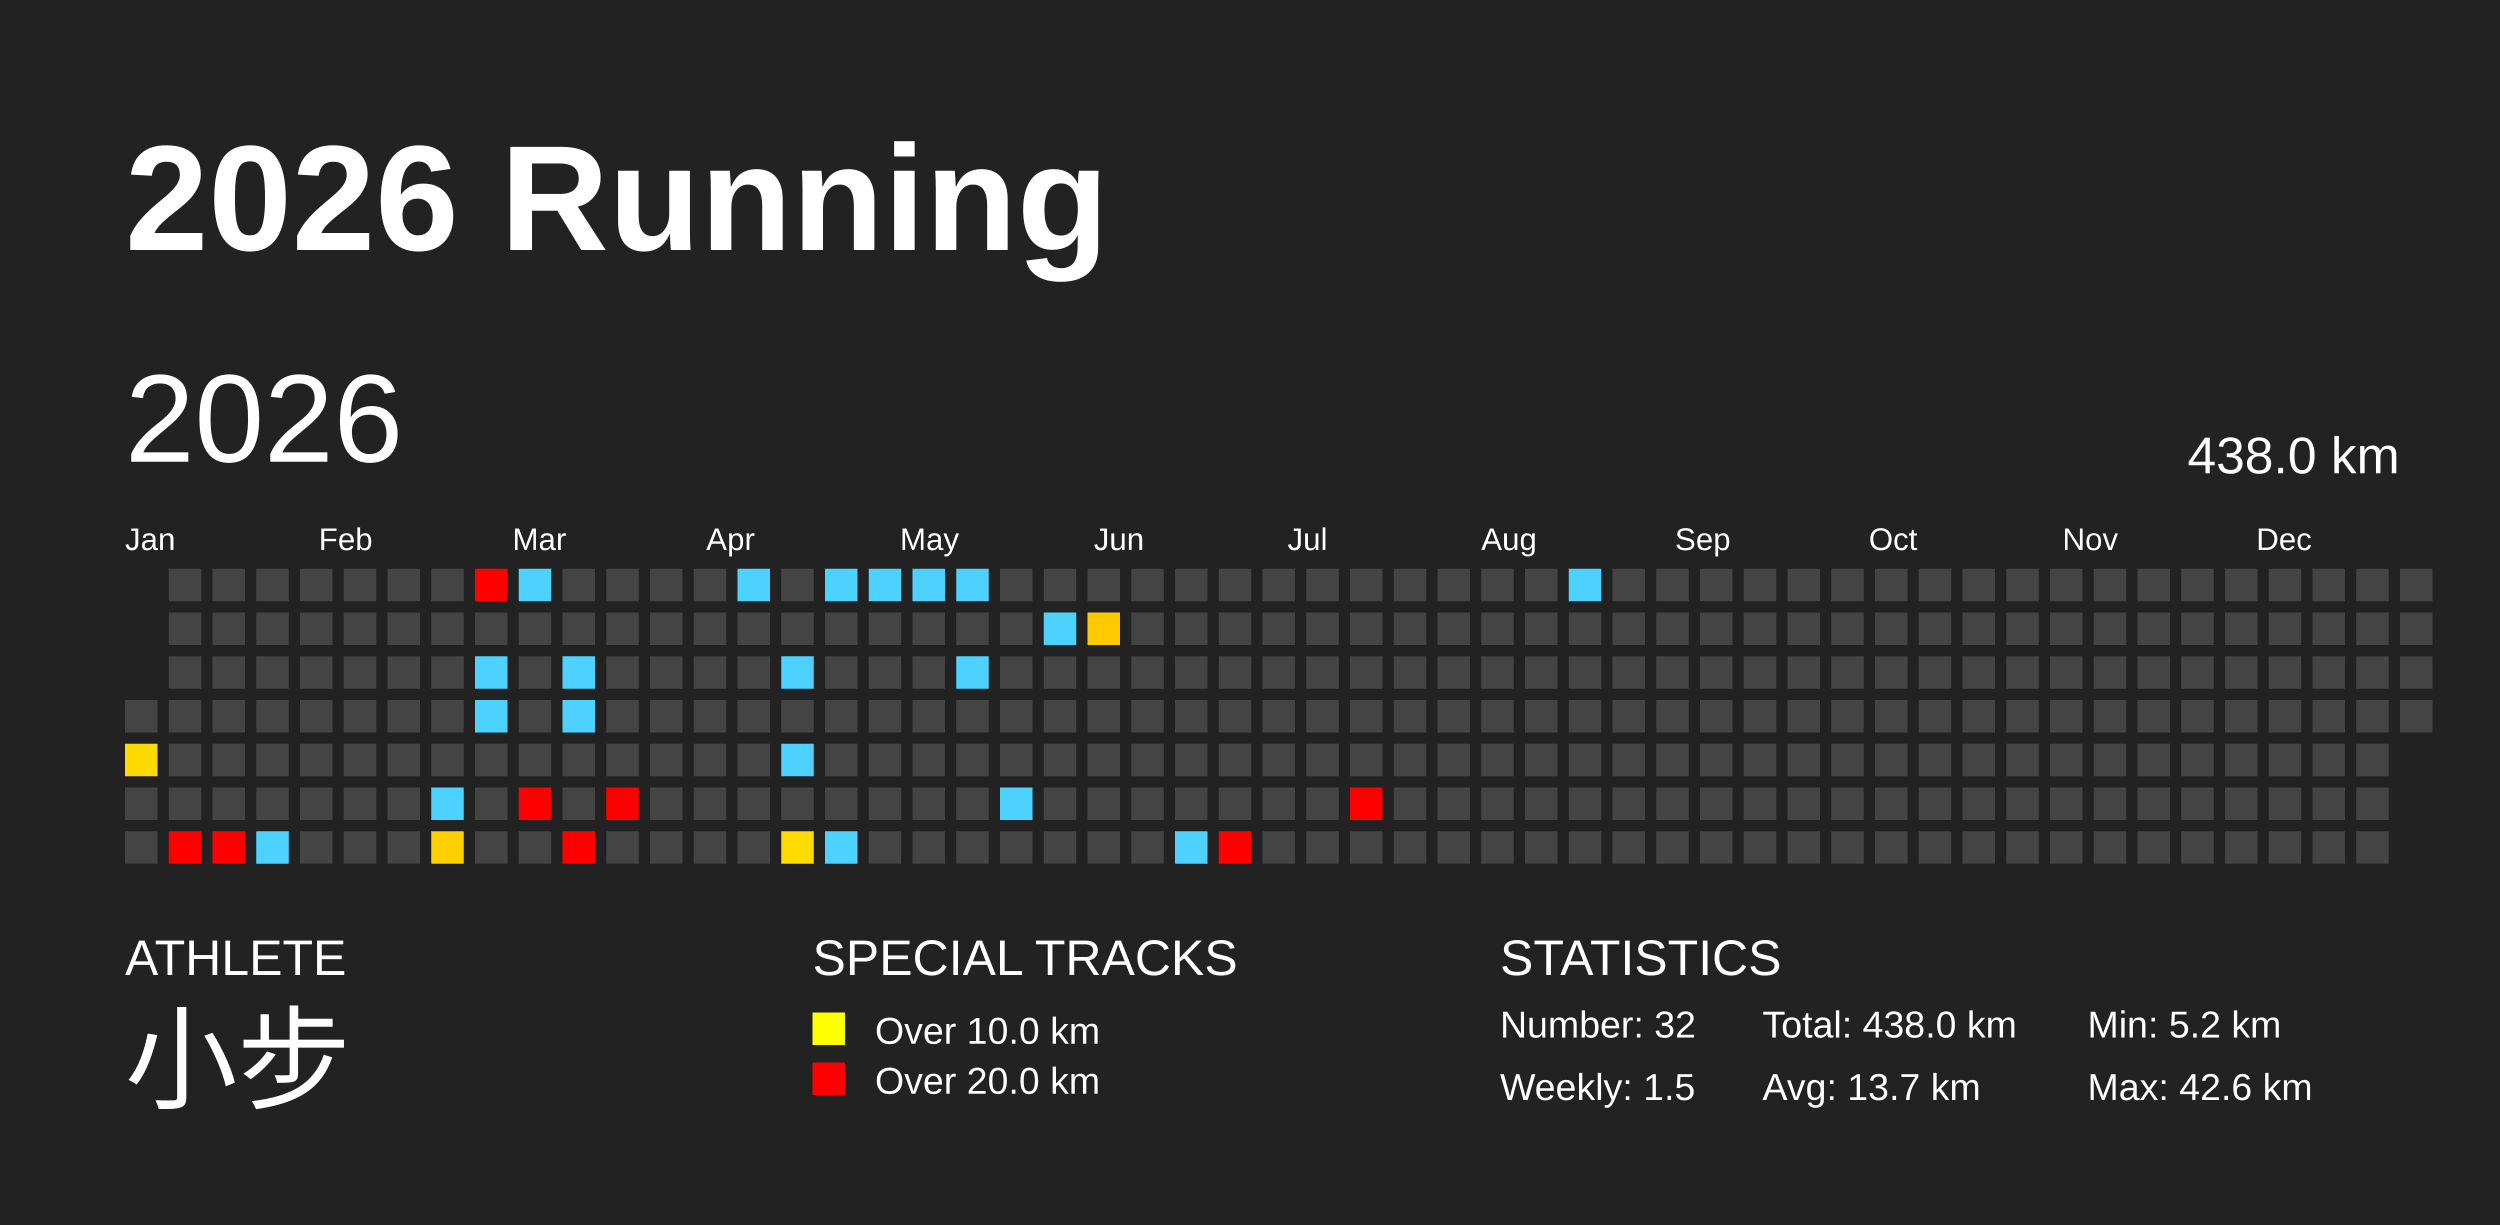
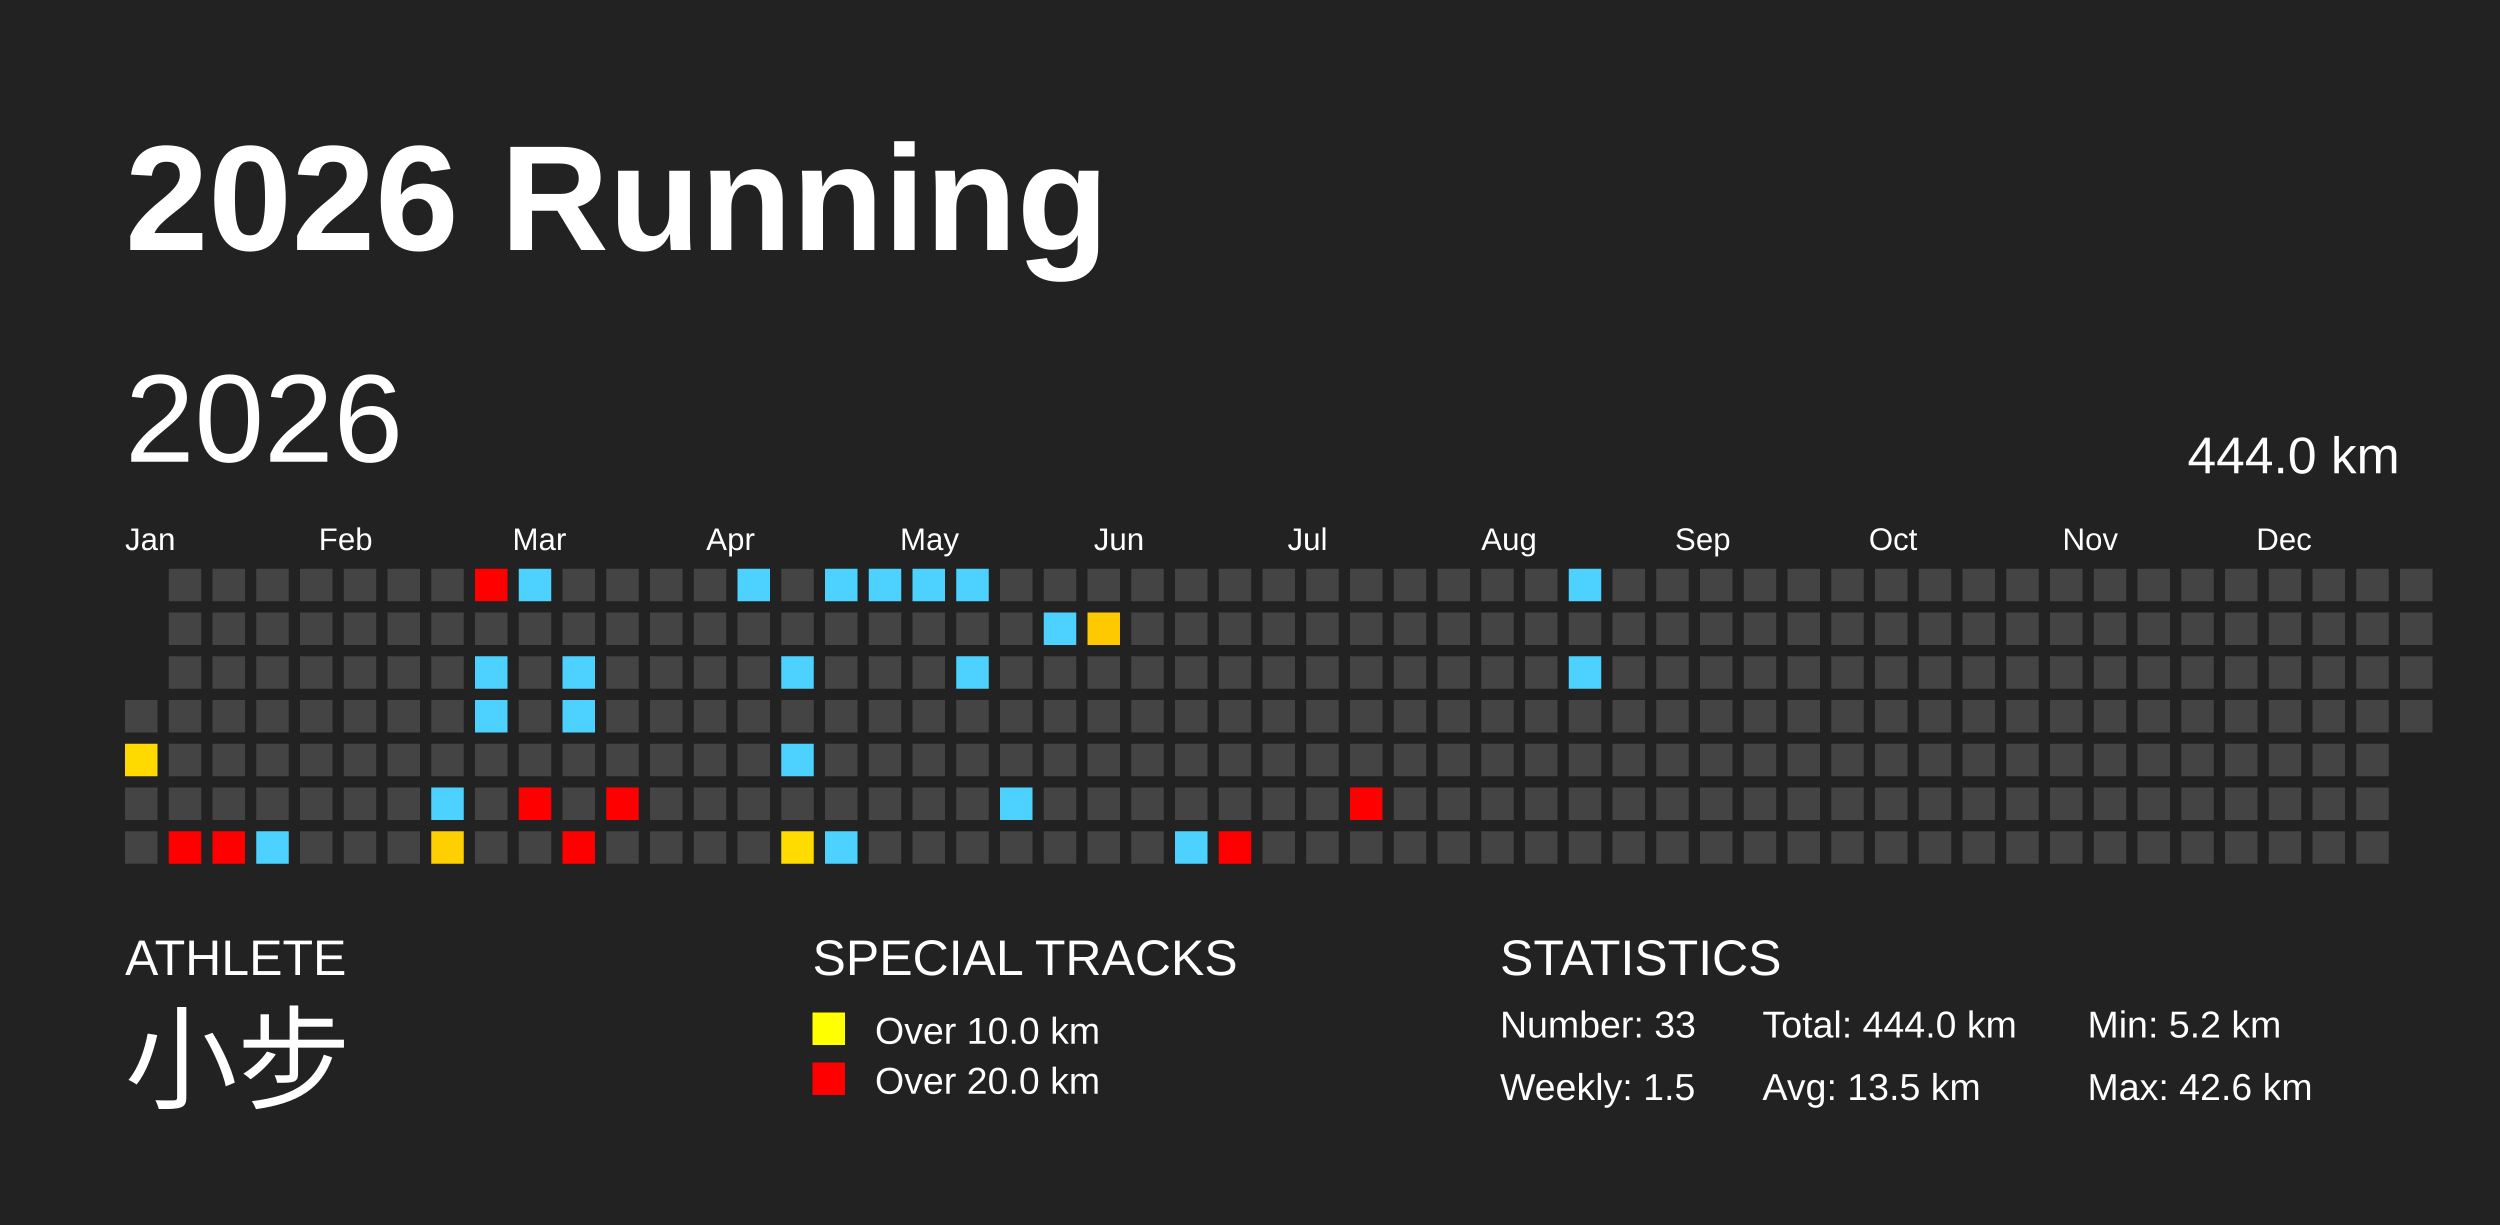
<svg xmlns="http://www.w3.org/2000/svg" baseProfile="full" height="98mm" version="1.1" viewBox="0,0,200,98" width="200mm">
  <defs />
  <rect fill="#222222" height="98" width="200" x="0" y="0" />
  <text fill="#FFFFFF" style="font-size:12px; font-family:Arial; font-weight:bold;" x="10" y="20">2026 Running</text>
  <text fill="#FFFFFF" style="font-size:4px; font-family:Arial" x="10" y="78">ATHLETE</text>
  <text fill="#FFFFFF" style="font-size:9px; font-family:Arial" x="10" y="88">小步</text>
  <text fill="#FFFFFF" style="font-size:4px; font-family:Arial" x="65" y="78">SPECIAL TRACKS</text>
  <rect fill="yellow" height="2.6" width="2.6" x="65" y="81" />
  <text fill="#FFFFFF" style="font-size:3px; font-family:Arial" x="70" y="83.5">Over 10.0 km</text>
  <rect fill="red" height="2.6" width="2.6" x="65" y="85" />
  <text fill="#FFFFFF" style="font-size:3px; font-family:Arial" x="70" y="87.5">Over 20.0 km</text>
  <text fill="#FFFFFF" style="font-size:4px; font-family:Arial" x="120" y="78">STATISTICS</text>
-   <text fill="#FFFFFF" style="font-size:3px; font-family:Arial" x="120" y="83">Number: 32</text>
+   <text fill="#FFFFFF" style="font-size:3px; font-family:Arial" x="120" y="83">Number: 33</text>
  <text fill="#FFFFFF" style="font-size:3px; font-family:Arial" x="120" y="88">Weekly: 1.5</text>
-   <text fill="#FFFFFF" style="font-size:3px; font-family:Arial" x="141" y="83">Total: 438.0 km</text>
-   <text fill="#FFFFFF" style="font-size:3px; font-family:Arial" x="141" y="88">Avg: 13.7 km</text>
+   <text fill="#FFFFFF" style="font-size:3px; font-family:Arial" x="141" y="83">Total: 444.0 km</text>
+   <text fill="#FFFFFF" style="font-size:3px; font-family:Arial" x="141" y="88">Avg: 13.5 km</text>
  <text fill="#FFFFFF" style="font-size:3px; font-family:Arial" x="167" y="83">Min: 5.2 km</text>
  <text fill="#FFFFFF" style="font-size:3px; font-family:Arial" x="167" y="88">Max: 42.6 km</text>
  <text dominant-baseline="hanging" fill="#FFFFFF" style="font-size:10.0px; font-family:Arial;" x="10" y="30">2026</text>
-   <text dominant-baseline="hanging" fill="#FFFFFF" style="font-size:4.125px; font-family:Arial;" x="175" y="35">438.0 km</text>
+   <text dominant-baseline="hanging" fill="#FFFFFF" style="font-size:4.125px; font-family:Arial;" x="175" y="35">444.0 km</text>
  <text fill="#FFFFFF" style="font-size:2.5px; font-family:Arial" x="10.0" y="44">Jan</text>
  <text fill="#FFFFFF" style="font-size:2.5px; font-family:Arial" x="25.5" y="44">Feb</text>
  <text fill="#FFFFFF" style="font-size:2.5px; font-family:Arial" x="41.0" y="44">Mar</text>
  <text fill="#FFFFFF" style="font-size:2.5px; font-family:Arial" x="56.5" y="44">Apr</text>
  <text fill="#FFFFFF" style="font-size:2.5px; font-family:Arial" x="72.0" y="44">May</text>
  <text fill="#FFFFFF" style="font-size:2.5px; font-family:Arial" x="87.5" y="44">Jun</text>
  <text fill="#FFFFFF" style="font-size:2.5px; font-family:Arial" x="103.0" y="44">Jul</text>
  <text fill="#FFFFFF" style="font-size:2.5px; font-family:Arial" x="118.5" y="44">Aug</text>
  <text fill="#FFFFFF" style="font-size:2.5px; font-family:Arial" x="134.0" y="44">Sep</text>
  <text fill="#FFFFFF" style="font-size:2.5px; font-family:Arial" x="149.5" y="44">Oct</text>
  <text fill="#FFFFFF" style="font-size:2.5px; font-family:Arial" x="165.0" y="44">Nov</text>
  <text fill="#FFFFFF" style="font-size:2.5px; font-family:Arial" x="180.5" y="44">Dec</text>
  <rect fill="#444444" height="2.6" width="2.6" x="10.0" y="56.0" />
  <rect fill="#ffda00" height="2.6" width="2.6" x="10.0" y="59.5" />
  <rect fill="#444444" height="2.6" width="2.6" x="10.0" y="63.0" />
  <rect fill="#444444" height="2.6" width="2.6" x="10.0" y="66.5" />
  <rect fill="#444444" height="2.6" width="2.6" x="13.5" y="45.5" />
  <rect fill="#444444" height="2.6" width="2.6" x="13.5" y="49.0" />
  <rect fill="#444444" height="2.6" width="2.6" x="13.5" y="52.5" />
  <rect fill="#444444" height="2.6" width="2.6" x="13.5" y="56.0" />
  <rect fill="#444444" height="2.6" width="2.6" x="13.5" y="59.5" />
  <rect fill="#444444" height="2.6" width="2.6" x="13.5" y="63.0" />
  <rect fill="red" height="2.6" width="2.6" x="13.5" y="66.5" />
  <rect fill="#444444" height="2.6" width="2.6" x="17.0" y="45.5" />
  <rect fill="#444444" height="2.6" width="2.6" x="17.0" y="49.0" />
  <rect fill="#444444" height="2.6" width="2.6" x="17.0" y="52.5" />
  <rect fill="#444444" height="2.6" width="2.6" x="17.0" y="56.0" />
  <rect fill="#444444" height="2.6" width="2.6" x="17.0" y="59.5" />
  <rect fill="#444444" height="2.6" width="2.6" x="17.0" y="63.0" />
  <rect fill="red" height="2.6" width="2.6" x="17.0" y="66.5" />
  <rect fill="#444444" height="2.6" width="2.6" x="20.5" y="45.5" />
  <rect fill="#444444" height="2.6" width="2.6" x="20.5" y="49.0" />
  <rect fill="#444444" height="2.6" width="2.6" x="20.5" y="52.5" />
  <rect fill="#444444" height="2.6" width="2.6" x="20.5" y="56.0" />
  <rect fill="#444444" height="2.6" width="2.6" x="20.5" y="59.5" />
  <rect fill="#444444" height="2.6" width="2.6" x="20.5" y="63.0" />
  <rect fill="#4dd2ff" height="2.6" width="2.6" x="20.5" y="66.5" />
  <rect fill="#444444" height="2.6" width="2.6" x="24.0" y="45.5" />
  <rect fill="#444444" height="2.6" width="2.6" x="24.0" y="49.0" />
  <rect fill="#444444" height="2.6" width="2.6" x="24.0" y="52.5" />
  <rect fill="#444444" height="2.6" width="2.6" x="24.0" y="56.0" />
  <rect fill="#444444" height="2.6" width="2.6" x="24.0" y="59.5" />
  <rect fill="#444444" height="2.6" width="2.6" x="24.0" y="63.0" />
  <rect fill="#444444" height="2.6" width="2.6" x="24.0" y="66.5" />
  <rect fill="#444444" height="2.6" width="2.6" x="27.5" y="45.5" />
  <rect fill="#444444" height="2.6" width="2.6" x="27.5" y="49.0" />
  <rect fill="#444444" height="2.6" width="2.6" x="27.5" y="52.5" />
  <rect fill="#444444" height="2.6" width="2.6" x="27.5" y="56.0" />
  <rect fill="#444444" height="2.6" width="2.6" x="27.5" y="59.5" />
  <rect fill="#444444" height="2.6" width="2.6" x="27.5" y="63.0" />
  <rect fill="#444444" height="2.6" width="2.6" x="27.5" y="66.5" />
  <rect fill="#444444" height="2.6" width="2.6" x="31.0" y="45.5" />
  <rect fill="#444444" height="2.6" width="2.6" x="31.0" y="49.0" />
  <rect fill="#444444" height="2.6" width="2.6" x="31.0" y="52.5" />
  <rect fill="#444444" height="2.6" width="2.6" x="31.0" y="56.0" />
  <rect fill="#444444" height="2.6" width="2.6" x="31.0" y="59.5" />
  <rect fill="#444444" height="2.6" width="2.6" x="31.0" y="63.0" />
  <rect fill="#444444" height="2.6" width="2.6" x="31.0" y="66.5" />
  <rect fill="#444444" height="2.6" width="2.6" x="34.5" y="45.5" />
  <rect fill="#444444" height="2.6" width="2.6" x="34.5" y="49.0" />
  <rect fill="#444444" height="2.6" width="2.6" x="34.5" y="52.5" />
  <rect fill="#444444" height="2.6" width="2.6" x="34.5" y="56.0" />
  <rect fill="#444444" height="2.6" width="2.6" x="34.5" y="59.5" />
  <rect fill="#4dd2ff" height="2.6" width="2.6" x="34.5" y="63.0" />
  <rect fill="#ffd000" height="2.6" width="2.6" x="34.5" y="66.5" />
  <rect fill="red" height="2.6" width="2.6" x="38.0" y="45.5" />
  <rect fill="#444444" height="2.6" width="2.6" x="38.0" y="49.0" />
  <rect fill="#4dd2ff" height="2.6" width="2.6" x="38.0" y="52.5" />
  <rect fill="#4dd2ff" height="2.6" width="2.6" x="38.0" y="56.0" />
  <rect fill="#444444" height="2.6" width="2.6" x="38.0" y="59.5" />
  <rect fill="#444444" height="2.6" width="2.6" x="38.0" y="63.0" />
  <rect fill="#444444" height="2.6" width="2.6" x="38.0" y="66.5" />
  <rect fill="#4dd2ff" height="2.6" width="2.6" x="41.5" y="45.5" />
  <rect fill="#444444" height="2.6" width="2.6" x="41.5" y="49.0" />
  <rect fill="#444444" height="2.6" width="2.6" x="41.5" y="52.5" />
  <rect fill="#444444" height="2.6" width="2.6" x="41.5" y="56.0" />
  <rect fill="#444444" height="2.6" width="2.6" x="41.5" y="59.5" />
  <rect fill="red" height="2.6" width="2.6" x="41.5" y="63.0" />
  <rect fill="#444444" height="2.6" width="2.6" x="41.5" y="66.5" />
  <rect fill="#444444" height="2.6" width="2.6" x="45.0" y="45.5" />
  <rect fill="#444444" height="2.6" width="2.6" x="45.0" y="49.0" />
  <rect fill="#4dd2ff" height="2.6" width="2.6" x="45.0" y="52.5" />
  <rect fill="#4dd2ff" height="2.6" width="2.6" x="45.0" y="56.0" />
  <rect fill="#444444" height="2.6" width="2.6" x="45.0" y="59.5" />
  <rect fill="#444444" height="2.6" width="2.6" x="45.0" y="63.0" />
  <rect fill="red" height="2.6" width="2.6" x="45.0" y="66.5" />
  <rect fill="#444444" height="2.6" width="2.6" x="48.5" y="45.5" />
  <rect fill="#444444" height="2.6" width="2.6" x="48.5" y="49.0" />
  <rect fill="#444444" height="2.6" width="2.6" x="48.5" y="52.5" />
  <rect fill="#444444" height="2.6" width="2.6" x="48.5" y="56.0" />
  <rect fill="#444444" height="2.6" width="2.6" x="48.5" y="59.5" />
  <rect fill="red" height="2.6" width="2.6" x="48.5" y="63.0" />
  <rect fill="#444444" height="2.6" width="2.6" x="48.5" y="66.5" />
  <rect fill="#444444" height="2.6" width="2.6" x="52.0" y="45.5" />
  <rect fill="#444444" height="2.6" width="2.6" x="52.0" y="49.0" />
  <rect fill="#444444" height="2.6" width="2.6" x="52.0" y="52.5" />
  <rect fill="#444444" height="2.6" width="2.6" x="52.0" y="56.0" />
  <rect fill="#444444" height="2.6" width="2.6" x="52.0" y="59.5" />
  <rect fill="#444444" height="2.6" width="2.6" x="52.0" y="63.0" />
  <rect fill="#444444" height="2.6" width="2.6" x="52.0" y="66.5" />
  <rect fill="#444444" height="2.6" width="2.6" x="55.5" y="45.5" />
  <rect fill="#444444" height="2.6" width="2.6" x="55.5" y="49.0" />
  <rect fill="#444444" height="2.6" width="2.6" x="55.5" y="52.5" />
  <rect fill="#444444" height="2.6" width="2.6" x="55.5" y="56.0" />
  <rect fill="#444444" height="2.6" width="2.6" x="55.5" y="59.5" />
  <rect fill="#444444" height="2.6" width="2.6" x="55.5" y="63.0" />
  <rect fill="#444444" height="2.6" width="2.6" x="55.5" y="66.5" />
  <rect fill="#4dd2ff" height="2.6" width="2.6" x="59.0" y="45.5" />
  <rect fill="#444444" height="2.6" width="2.6" x="59.0" y="49.0" />
  <rect fill="#444444" height="2.6" width="2.6" x="59.0" y="52.5" />
  <rect fill="#444444" height="2.6" width="2.6" x="59.0" y="56.0" />
  <rect fill="#444444" height="2.6" width="2.6" x="59.0" y="59.5" />
  <rect fill="#444444" height="2.6" width="2.6" x="59.0" y="63.0" />
  <rect fill="#444444" height="2.6" width="2.6" x="59.0" y="66.5" />
  <rect fill="#444444" height="2.6" width="2.6" x="62.5" y="45.5" />
  <rect fill="#444444" height="2.6" width="2.6" x="62.5" y="49.0" />
  <rect fill="#4dd2ff" height="2.6" width="2.6" x="62.5" y="52.5" />
  <rect fill="#444444" height="2.6" width="2.6" x="62.5" y="56.0" />
  <rect fill="#4dd2ff" height="2.6" width="2.6" x="62.5" y="59.5" />
  <rect fill="#444444" height="2.6" width="2.6" x="62.5" y="63.0" />
  <rect fill="#ffdb00" height="2.6" width="2.6" x="62.5" y="66.5" />
  <rect fill="#4dd2ff" height="2.6" width="2.6" x="66.0" y="45.5" />
  <rect fill="#444444" height="2.6" width="2.6" x="66.0" y="49.0" />
  <rect fill="#444444" height="2.6" width="2.6" x="66.0" y="52.5" />
  <rect fill="#444444" height="2.6" width="2.6" x="66.0" y="56.0" />
  <rect fill="#444444" height="2.6" width="2.6" x="66.0" y="59.5" />
  <rect fill="#444444" height="2.6" width="2.6" x="66.0" y="63.0" />
  <rect fill="#4dd2ff" height="2.6" width="2.6" x="66.0" y="66.5" />
  <rect fill="#4dd2ff" height="2.6" width="2.6" x="69.5" y="45.5" />
  <rect fill="#444444" height="2.6" width="2.6" x="69.5" y="49.0" />
  <rect fill="#444444" height="2.6" width="2.6" x="69.5" y="52.5" />
  <rect fill="#444444" height="2.6" width="2.6" x="69.5" y="56.0" />
  <rect fill="#444444" height="2.6" width="2.6" x="69.5" y="59.5" />
  <rect fill="#444444" height="2.6" width="2.6" x="69.5" y="63.0" />
  <rect fill="#444444" height="2.6" width="2.6" x="69.5" y="66.5" />
  <rect fill="#4dd2ff" height="2.6" width="2.6" x="73.0" y="45.5" />
  <rect fill="#444444" height="2.6" width="2.6" x="73.0" y="49.0" />
  <rect fill="#444444" height="2.6" width="2.6" x="73.0" y="52.5" />
  <rect fill="#444444" height="2.6" width="2.6" x="73.0" y="56.0" />
  <rect fill="#444444" height="2.6" width="2.6" x="73.0" y="59.5" />
  <rect fill="#444444" height="2.6" width="2.6" x="73.0" y="63.0" />
  <rect fill="#444444" height="2.6" width="2.6" x="73.0" y="66.5" />
  <rect fill="#4dd2ff" height="2.6" width="2.6" x="76.5" y="45.5" />
  <rect fill="#444444" height="2.6" width="2.6" x="76.5" y="49.0" />
  <rect fill="#4dd2ff" height="2.6" width="2.6" x="76.5" y="52.5" />
  <rect fill="#444444" height="2.6" width="2.6" x="76.5" y="56.0" />
  <rect fill="#444444" height="2.6" width="2.6" x="76.5" y="59.5" />
  <rect fill="#444444" height="2.6" width="2.6" x="76.5" y="63.0" />
  <rect fill="#444444" height="2.6" width="2.6" x="76.5" y="66.5" />
  <rect fill="#444444" height="2.6" width="2.6" x="80.0" y="45.5" />
  <rect fill="#444444" height="2.6" width="2.6" x="80.0" y="49.0" />
  <rect fill="#444444" height="2.6" width="2.6" x="80.0" y="52.5" />
  <rect fill="#444444" height="2.6" width="2.6" x="80.0" y="56.0" />
  <rect fill="#444444" height="2.6" width="2.6" x="80.0" y="59.5" />
  <rect fill="#4dd2ff" height="2.6" width="2.6" x="80.0" y="63.0" />
  <rect fill="#444444" height="2.6" width="2.6" x="80.0" y="66.5" />
  <rect fill="#444444" height="2.6" width="2.6" x="83.5" y="45.5" />
  <rect fill="#4dd2ff" height="2.6" width="2.6" x="83.5" y="49.0" />
  <rect fill="#444444" height="2.6" width="2.6" x="83.5" y="52.5" />
  <rect fill="#444444" height="2.6" width="2.6" x="83.5" y="56.0" />
  <rect fill="#444444" height="2.6" width="2.6" x="83.5" y="59.5" />
  <rect fill="#444444" height="2.6" width="2.6" x="83.5" y="63.0" />
  <rect fill="#444444" height="2.6" width="2.6" x="83.5" y="66.5" />
  <rect fill="#444444" height="2.6" width="2.6" x="87.0" y="45.5" />
  <rect fill="#ffc900" height="2.6" width="2.6" x="87.0" y="49.0" />
  <rect fill="#444444" height="2.6" width="2.6" x="87.0" y="52.5" />
  <rect fill="#444444" height="2.6" width="2.6" x="87.0" y="56.0" />
  <rect fill="#444444" height="2.6" width="2.6" x="87.0" y="59.5" />
  <rect fill="#444444" height="2.6" width="2.6" x="87.0" y="63.0" />
  <rect fill="#444444" height="2.6" width="2.6" x="87.0" y="66.5" />
  <rect fill="#444444" height="2.6" width="2.6" x="90.5" y="45.5" />
  <rect fill="#444444" height="2.6" width="2.6" x="90.5" y="49.0" />
  <rect fill="#444444" height="2.6" width="2.6" x="90.5" y="52.5" />
  <rect fill="#444444" height="2.6" width="2.6" x="90.5" y="56.0" />
  <rect fill="#444444" height="2.6" width="2.6" x="90.5" y="59.5" />
  <rect fill="#444444" height="2.6" width="2.6" x="90.5" y="63.0" />
  <rect fill="#444444" height="2.6" width="2.6" x="90.5" y="66.5" />
  <rect fill="#444444" height="2.6" width="2.6" x="94.0" y="45.5" />
  <rect fill="#444444" height="2.6" width="2.6" x="94.0" y="49.0" />
  <rect fill="#444444" height="2.6" width="2.6" x="94.0" y="52.5" />
  <rect fill="#444444" height="2.6" width="2.6" x="94.0" y="56.0" />
  <rect fill="#444444" height="2.6" width="2.6" x="94.0" y="59.5" />
  <rect fill="#444444" height="2.6" width="2.6" x="94.0" y="63.0" />
  <rect fill="#4dd2ff" height="2.6" width="2.6" x="94.0" y="66.5" />
  <rect fill="#444444" height="2.6" width="2.6" x="97.5" y="45.5" />
  <rect fill="#444444" height="2.6" width="2.6" x="97.5" y="49.0" />
  <rect fill="#444444" height="2.6" width="2.6" x="97.5" y="52.5" />
  <rect fill="#444444" height="2.6" width="2.6" x="97.5" y="56.0" />
  <rect fill="#444444" height="2.6" width="2.6" x="97.5" y="59.5" />
  <rect fill="#444444" height="2.6" width="2.6" x="97.5" y="63.0" />
  <rect fill="red" height="2.6" width="2.6" x="97.5" y="66.5" />
  <rect fill="#444444" height="2.6" width="2.6" x="101.0" y="45.5" />
  <rect fill="#444444" height="2.6" width="2.6" x="101.0" y="49.0" />
  <rect fill="#444444" height="2.6" width="2.6" x="101.0" y="52.5" />
  <rect fill="#444444" height="2.6" width="2.6" x="101.0" y="56.0" />
  <rect fill="#444444" height="2.6" width="2.6" x="101.0" y="59.5" />
  <rect fill="#444444" height="2.6" width="2.6" x="101.0" y="63.0" />
  <rect fill="#444444" height="2.6" width="2.6" x="101.0" y="66.5" />
  <rect fill="#444444" height="2.6" width="2.6" x="104.5" y="45.5" />
  <rect fill="#444444" height="2.6" width="2.6" x="104.5" y="49.0" />
  <rect fill="#444444" height="2.6" width="2.6" x="104.5" y="52.5" />
  <rect fill="#444444" height="2.6" width="2.6" x="104.5" y="56.0" />
  <rect fill="#444444" height="2.6" width="2.6" x="104.5" y="59.5" />
  <rect fill="#444444" height="2.6" width="2.6" x="104.5" y="63.0" />
  <rect fill="#444444" height="2.6" width="2.6" x="104.5" y="66.5" />
  <rect fill="#444444" height="2.6" width="2.6" x="108.0" y="45.5" />
  <rect fill="#444444" height="2.6" width="2.6" x="108.0" y="49.0" />
  <rect fill="#444444" height="2.6" width="2.6" x="108.0" y="52.5" />
  <rect fill="#444444" height="2.6" width="2.6" x="108.0" y="56.0" />
  <rect fill="#444444" height="2.6" width="2.6" x="108.0" y="59.5" />
  <rect fill="red" height="2.6" width="2.6" x="108.0" y="63.0" />
  <rect fill="#444444" height="2.6" width="2.6" x="108.0" y="66.5" />
  <rect fill="#444444" height="2.6" width="2.6" x="111.5" y="45.5" />
  <rect fill="#444444" height="2.6" width="2.6" x="111.5" y="49.0" />
  <rect fill="#444444" height="2.6" width="2.6" x="111.5" y="52.5" />
  <rect fill="#444444" height="2.6" width="2.6" x="111.5" y="56.0" />
  <rect fill="#444444" height="2.6" width="2.6" x="111.5" y="59.5" />
  <rect fill="#444444" height="2.6" width="2.6" x="111.5" y="63.0" />
  <rect fill="#444444" height="2.6" width="2.6" x="111.5" y="66.5" />
  <rect fill="#444444" height="2.6" width="2.6" x="115.0" y="45.5" />
  <rect fill="#444444" height="2.6" width="2.6" x="115.0" y="49.0" />
  <rect fill="#444444" height="2.6" width="2.6" x="115.0" y="52.5" />
  <rect fill="#444444" height="2.6" width="2.6" x="115.0" y="56.0" />
  <rect fill="#444444" height="2.6" width="2.6" x="115.0" y="59.5" />
  <rect fill="#444444" height="2.6" width="2.6" x="115.0" y="63.0" />
  <rect fill="#444444" height="2.6" width="2.6" x="115.0" y="66.5" />
  <rect fill="#444444" height="2.6" width="2.6" x="118.5" y="45.5" />
  <rect fill="#444444" height="2.6" width="2.6" x="118.5" y="49.0" />
  <rect fill="#444444" height="2.6" width="2.6" x="118.5" y="52.5" />
  <rect fill="#444444" height="2.6" width="2.6" x="118.5" y="56.0" />
  <rect fill="#444444" height="2.6" width="2.6" x="118.5" y="59.5" />
  <rect fill="#444444" height="2.6" width="2.6" x="118.5" y="63.0" />
  <rect fill="#444444" height="2.6" width="2.6" x="118.5" y="66.5" />
  <rect fill="#444444" height="2.6" width="2.6" x="122.0" y="45.5" />
  <rect fill="#444444" height="2.6" width="2.6" x="122.0" y="49.0" />
  <rect fill="#444444" height="2.6" width="2.6" x="122.0" y="52.5" />
  <rect fill="#444444" height="2.6" width="2.6" x="122.0" y="56.0" />
  <rect fill="#444444" height="2.6" width="2.6" x="122.0" y="59.5" />
  <rect fill="#444444" height="2.6" width="2.6" x="122.0" y="63.0" />
  <rect fill="#444444" height="2.6" width="2.6" x="122.0" y="66.5" />
  <rect fill="#4dd2ff" height="2.6" width="2.6" x="125.5" y="45.5" />
  <rect fill="#444444" height="2.6" width="2.6" x="125.5" y="49.0" />
-   <rect fill="#444444" height="2.6" width="2.6" x="125.5" y="52.5" />
+   <rect fill="#4dd2ff" height="2.6" width="2.6" x="125.5" y="52.5" />
  <rect fill="#444444" height="2.6" width="2.6" x="125.5" y="56.0" />
  <rect fill="#444444" height="2.6" width="2.6" x="125.5" y="59.5" />
  <rect fill="#444444" height="2.6" width="2.6" x="125.5" y="63.0" />
  <rect fill="#444444" height="2.6" width="2.6" x="125.5" y="66.5" />
  <rect fill="#444444" height="2.6" width="2.6" x="129.0" y="45.5" />
  <rect fill="#444444" height="2.6" width="2.6" x="129.0" y="49.0" />
  <rect fill="#444444" height="2.6" width="2.6" x="129.0" y="52.5" />
  <rect fill="#444444" height="2.6" width="2.6" x="129.0" y="56.0" />
  <rect fill="#444444" height="2.6" width="2.6" x="129.0" y="59.5" />
  <rect fill="#444444" height="2.6" width="2.6" x="129.0" y="63.0" />
  <rect fill="#444444" height="2.6" width="2.6" x="129.0" y="66.5" />
  <rect fill="#444444" height="2.6" width="2.6" x="132.5" y="45.5" />
  <rect fill="#444444" height="2.6" width="2.6" x="132.5" y="49.0" />
  <rect fill="#444444" height="2.6" width="2.6" x="132.5" y="52.5" />
  <rect fill="#444444" height="2.6" width="2.6" x="132.5" y="56.0" />
  <rect fill="#444444" height="2.6" width="2.6" x="132.5" y="59.5" />
  <rect fill="#444444" height="2.6" width="2.6" x="132.5" y="63.0" />
  <rect fill="#444444" height="2.6" width="2.6" x="132.5" y="66.5" />
  <rect fill="#444444" height="2.6" width="2.6" x="136.0" y="45.5" />
  <rect fill="#444444" height="2.6" width="2.6" x="136.0" y="49.0" />
  <rect fill="#444444" height="2.6" width="2.6" x="136.0" y="52.5" />
  <rect fill="#444444" height="2.6" width="2.6" x="136.0" y="56.0" />
  <rect fill="#444444" height="2.6" width="2.6" x="136.0" y="59.5" />
  <rect fill="#444444" height="2.6" width="2.6" x="136.0" y="63.0" />
  <rect fill="#444444" height="2.6" width="2.6" x="136.0" y="66.5" />
  <rect fill="#444444" height="2.6" width="2.6" x="139.5" y="45.5" />
  <rect fill="#444444" height="2.6" width="2.6" x="139.5" y="49.0" />
  <rect fill="#444444" height="2.6" width="2.6" x="139.5" y="52.5" />
  <rect fill="#444444" height="2.6" width="2.6" x="139.5" y="56.0" />
  <rect fill="#444444" height="2.6" width="2.6" x="139.5" y="59.5" />
  <rect fill="#444444" height="2.6" width="2.6" x="139.5" y="63.0" />
  <rect fill="#444444" height="2.6" width="2.6" x="139.5" y="66.5" />
  <rect fill="#444444" height="2.6" width="2.6" x="143.0" y="45.5" />
  <rect fill="#444444" height="2.6" width="2.6" x="143.0" y="49.0" />
  <rect fill="#444444" height="2.6" width="2.6" x="143.0" y="52.5" />
  <rect fill="#444444" height="2.6" width="2.6" x="143.0" y="56.0" />
  <rect fill="#444444" height="2.6" width="2.6" x="143.0" y="59.5" />
  <rect fill="#444444" height="2.6" width="2.6" x="143.0" y="63.0" />
  <rect fill="#444444" height="2.6" width="2.6" x="143.0" y="66.5" />
  <rect fill="#444444" height="2.6" width="2.6" x="146.5" y="45.5" />
  <rect fill="#444444" height="2.6" width="2.6" x="146.5" y="49.0" />
  <rect fill="#444444" height="2.6" width="2.6" x="146.5" y="52.5" />
  <rect fill="#444444" height="2.6" width="2.6" x="146.5" y="56.0" />
  <rect fill="#444444" height="2.6" width="2.6" x="146.5" y="59.5" />
  <rect fill="#444444" height="2.6" width="2.6" x="146.5" y="63.0" />
  <rect fill="#444444" height="2.6" width="2.6" x="146.5" y="66.5" />
  <rect fill="#444444" height="2.6" width="2.6" x="150.0" y="45.5" />
  <rect fill="#444444" height="2.6" width="2.6" x="150.0" y="49.0" />
  <rect fill="#444444" height="2.6" width="2.6" x="150.0" y="52.5" />
  <rect fill="#444444" height="2.6" width="2.6" x="150.0" y="56.0" />
  <rect fill="#444444" height="2.6" width="2.6" x="150.0" y="59.5" />
  <rect fill="#444444" height="2.6" width="2.6" x="150.0" y="63.0" />
  <rect fill="#444444" height="2.6" width="2.6" x="150.0" y="66.5" />
  <rect fill="#444444" height="2.6" width="2.6" x="153.5" y="45.5" />
  <rect fill="#444444" height="2.6" width="2.6" x="153.5" y="49.0" />
  <rect fill="#444444" height="2.6" width="2.6" x="153.5" y="52.5" />
  <rect fill="#444444" height="2.6" width="2.6" x="153.5" y="56.0" />
  <rect fill="#444444" height="2.6" width="2.6" x="153.5" y="59.5" />
  <rect fill="#444444" height="2.6" width="2.6" x="153.5" y="63.0" />
  <rect fill="#444444" height="2.6" width="2.6" x="153.5" y="66.5" />
  <rect fill="#444444" height="2.6" width="2.6" x="157.0" y="45.5" />
  <rect fill="#444444" height="2.6" width="2.6" x="157.0" y="49.0" />
  <rect fill="#444444" height="2.6" width="2.6" x="157.0" y="52.5" />
  <rect fill="#444444" height="2.6" width="2.6" x="157.0" y="56.0" />
  <rect fill="#444444" height="2.6" width="2.6" x="157.0" y="59.5" />
  <rect fill="#444444" height="2.6" width="2.6" x="157.0" y="63.0" />
  <rect fill="#444444" height="2.6" width="2.6" x="157.0" y="66.5" />
  <rect fill="#444444" height="2.6" width="2.6" x="160.5" y="45.5" />
  <rect fill="#444444" height="2.6" width="2.6" x="160.5" y="49.0" />
  <rect fill="#444444" height="2.6" width="2.6" x="160.5" y="52.5" />
  <rect fill="#444444" height="2.6" width="2.6" x="160.5" y="56.0" />
  <rect fill="#444444" height="2.6" width="2.6" x="160.5" y="59.5" />
  <rect fill="#444444" height="2.6" width="2.6" x="160.5" y="63.0" />
  <rect fill="#444444" height="2.6" width="2.6" x="160.5" y="66.5" />
  <rect fill="#444444" height="2.6" width="2.6" x="164.0" y="45.5" />
  <rect fill="#444444" height="2.6" width="2.6" x="164.0" y="49.0" />
  <rect fill="#444444" height="2.6" width="2.6" x="164.0" y="52.5" />
  <rect fill="#444444" height="2.6" width="2.6" x="164.0" y="56.0" />
  <rect fill="#444444" height="2.6" width="2.6" x="164.0" y="59.5" />
  <rect fill="#444444" height="2.6" width="2.6" x="164.0" y="63.0" />
  <rect fill="#444444" height="2.6" width="2.6" x="164.0" y="66.5" />
  <rect fill="#444444" height="2.6" width="2.6" x="167.5" y="45.5" />
  <rect fill="#444444" height="2.6" width="2.6" x="167.5" y="49.0" />
  <rect fill="#444444" height="2.6" width="2.6" x="167.5" y="52.5" />
  <rect fill="#444444" height="2.6" width="2.6" x="167.5" y="56.0" />
  <rect fill="#444444" height="2.6" width="2.6" x="167.5" y="59.5" />
  <rect fill="#444444" height="2.6" width="2.6" x="167.5" y="63.0" />
  <rect fill="#444444" height="2.6" width="2.6" x="167.5" y="66.5" />
  <rect fill="#444444" height="2.6" width="2.6" x="171.0" y="45.5" />
  <rect fill="#444444" height="2.6" width="2.6" x="171.0" y="49.0" />
  <rect fill="#444444" height="2.6" width="2.6" x="171.0" y="52.5" />
  <rect fill="#444444" height="2.6" width="2.6" x="171.0" y="56.0" />
  <rect fill="#444444" height="2.6" width="2.6" x="171.0" y="59.5" />
  <rect fill="#444444" height="2.6" width="2.6" x="171.0" y="63.0" />
  <rect fill="#444444" height="2.6" width="2.6" x="171.0" y="66.5" />
  <rect fill="#444444" height="2.6" width="2.6" x="174.5" y="45.5" />
  <rect fill="#444444" height="2.6" width="2.6" x="174.5" y="49.0" />
  <rect fill="#444444" height="2.6" width="2.6" x="174.5" y="52.5" />
  <rect fill="#444444" height="2.6" width="2.6" x="174.5" y="56.0" />
  <rect fill="#444444" height="2.6" width="2.6" x="174.5" y="59.5" />
  <rect fill="#444444" height="2.6" width="2.6" x="174.5" y="63.0" />
  <rect fill="#444444" height="2.6" width="2.6" x="174.5" y="66.5" />
  <rect fill="#444444" height="2.6" width="2.6" x="178.0" y="45.5" />
  <rect fill="#444444" height="2.6" width="2.6" x="178.0" y="49.0" />
  <rect fill="#444444" height="2.6" width="2.6" x="178.0" y="52.5" />
  <rect fill="#444444" height="2.6" width="2.6" x="178.0" y="56.0" />
  <rect fill="#444444" height="2.6" width="2.6" x="178.0" y="59.5" />
  <rect fill="#444444" height="2.6" width="2.6" x="178.0" y="63.0" />
  <rect fill="#444444" height="2.6" width="2.6" x="178.0" y="66.5" />
  <rect fill="#444444" height="2.6" width="2.6" x="181.5" y="45.5" />
  <rect fill="#444444" height="2.6" width="2.6" x="181.5" y="49.0" />
  <rect fill="#444444" height="2.6" width="2.6" x="181.5" y="52.5" />
  <rect fill="#444444" height="2.6" width="2.6" x="181.5" y="56.0" />
  <rect fill="#444444" height="2.6" width="2.6" x="181.5" y="59.5" />
  <rect fill="#444444" height="2.6" width="2.6" x="181.5" y="63.0" />
  <rect fill="#444444" height="2.6" width="2.6" x="181.5" y="66.5" />
  <rect fill="#444444" height="2.6" width="2.6" x="185.0" y="45.5" />
  <rect fill="#444444" height="2.6" width="2.6" x="185.0" y="49.0" />
  <rect fill="#444444" height="2.6" width="2.6" x="185.0" y="52.5" />
  <rect fill="#444444" height="2.6" width="2.6" x="185.0" y="56.0" />
  <rect fill="#444444" height="2.6" width="2.6" x="185.0" y="59.5" />
  <rect fill="#444444" height="2.6" width="2.6" x="185.0" y="63.0" />
  <rect fill="#444444" height="2.6" width="2.6" x="185.0" y="66.5" />
  <rect fill="#444444" height="2.6" width="2.6" x="188.5" y="45.5" />
  <rect fill="#444444" height="2.6" width="2.6" x="188.5" y="49.0" />
  <rect fill="#444444" height="2.6" width="2.6" x="188.5" y="52.5" />
  <rect fill="#444444" height="2.6" width="2.6" x="188.5" y="56.0" />
  <rect fill="#444444" height="2.6" width="2.6" x="188.5" y="59.5" />
  <rect fill="#444444" height="2.6" width="2.6" x="188.5" y="63.0" />
  <rect fill="#444444" height="2.6" width="2.6" x="188.5" y="66.5" />
  <rect fill="#444444" height="2.6" width="2.6" x="192.0" y="45.5" />
  <rect fill="#444444" height="2.6" width="2.6" x="192.0" y="49.0" />
  <rect fill="#444444" height="2.6" width="2.6" x="192.0" y="52.5" />
  <rect fill="#444444" height="2.6" width="2.6" x="192.0" y="56.0" />
</svg>
